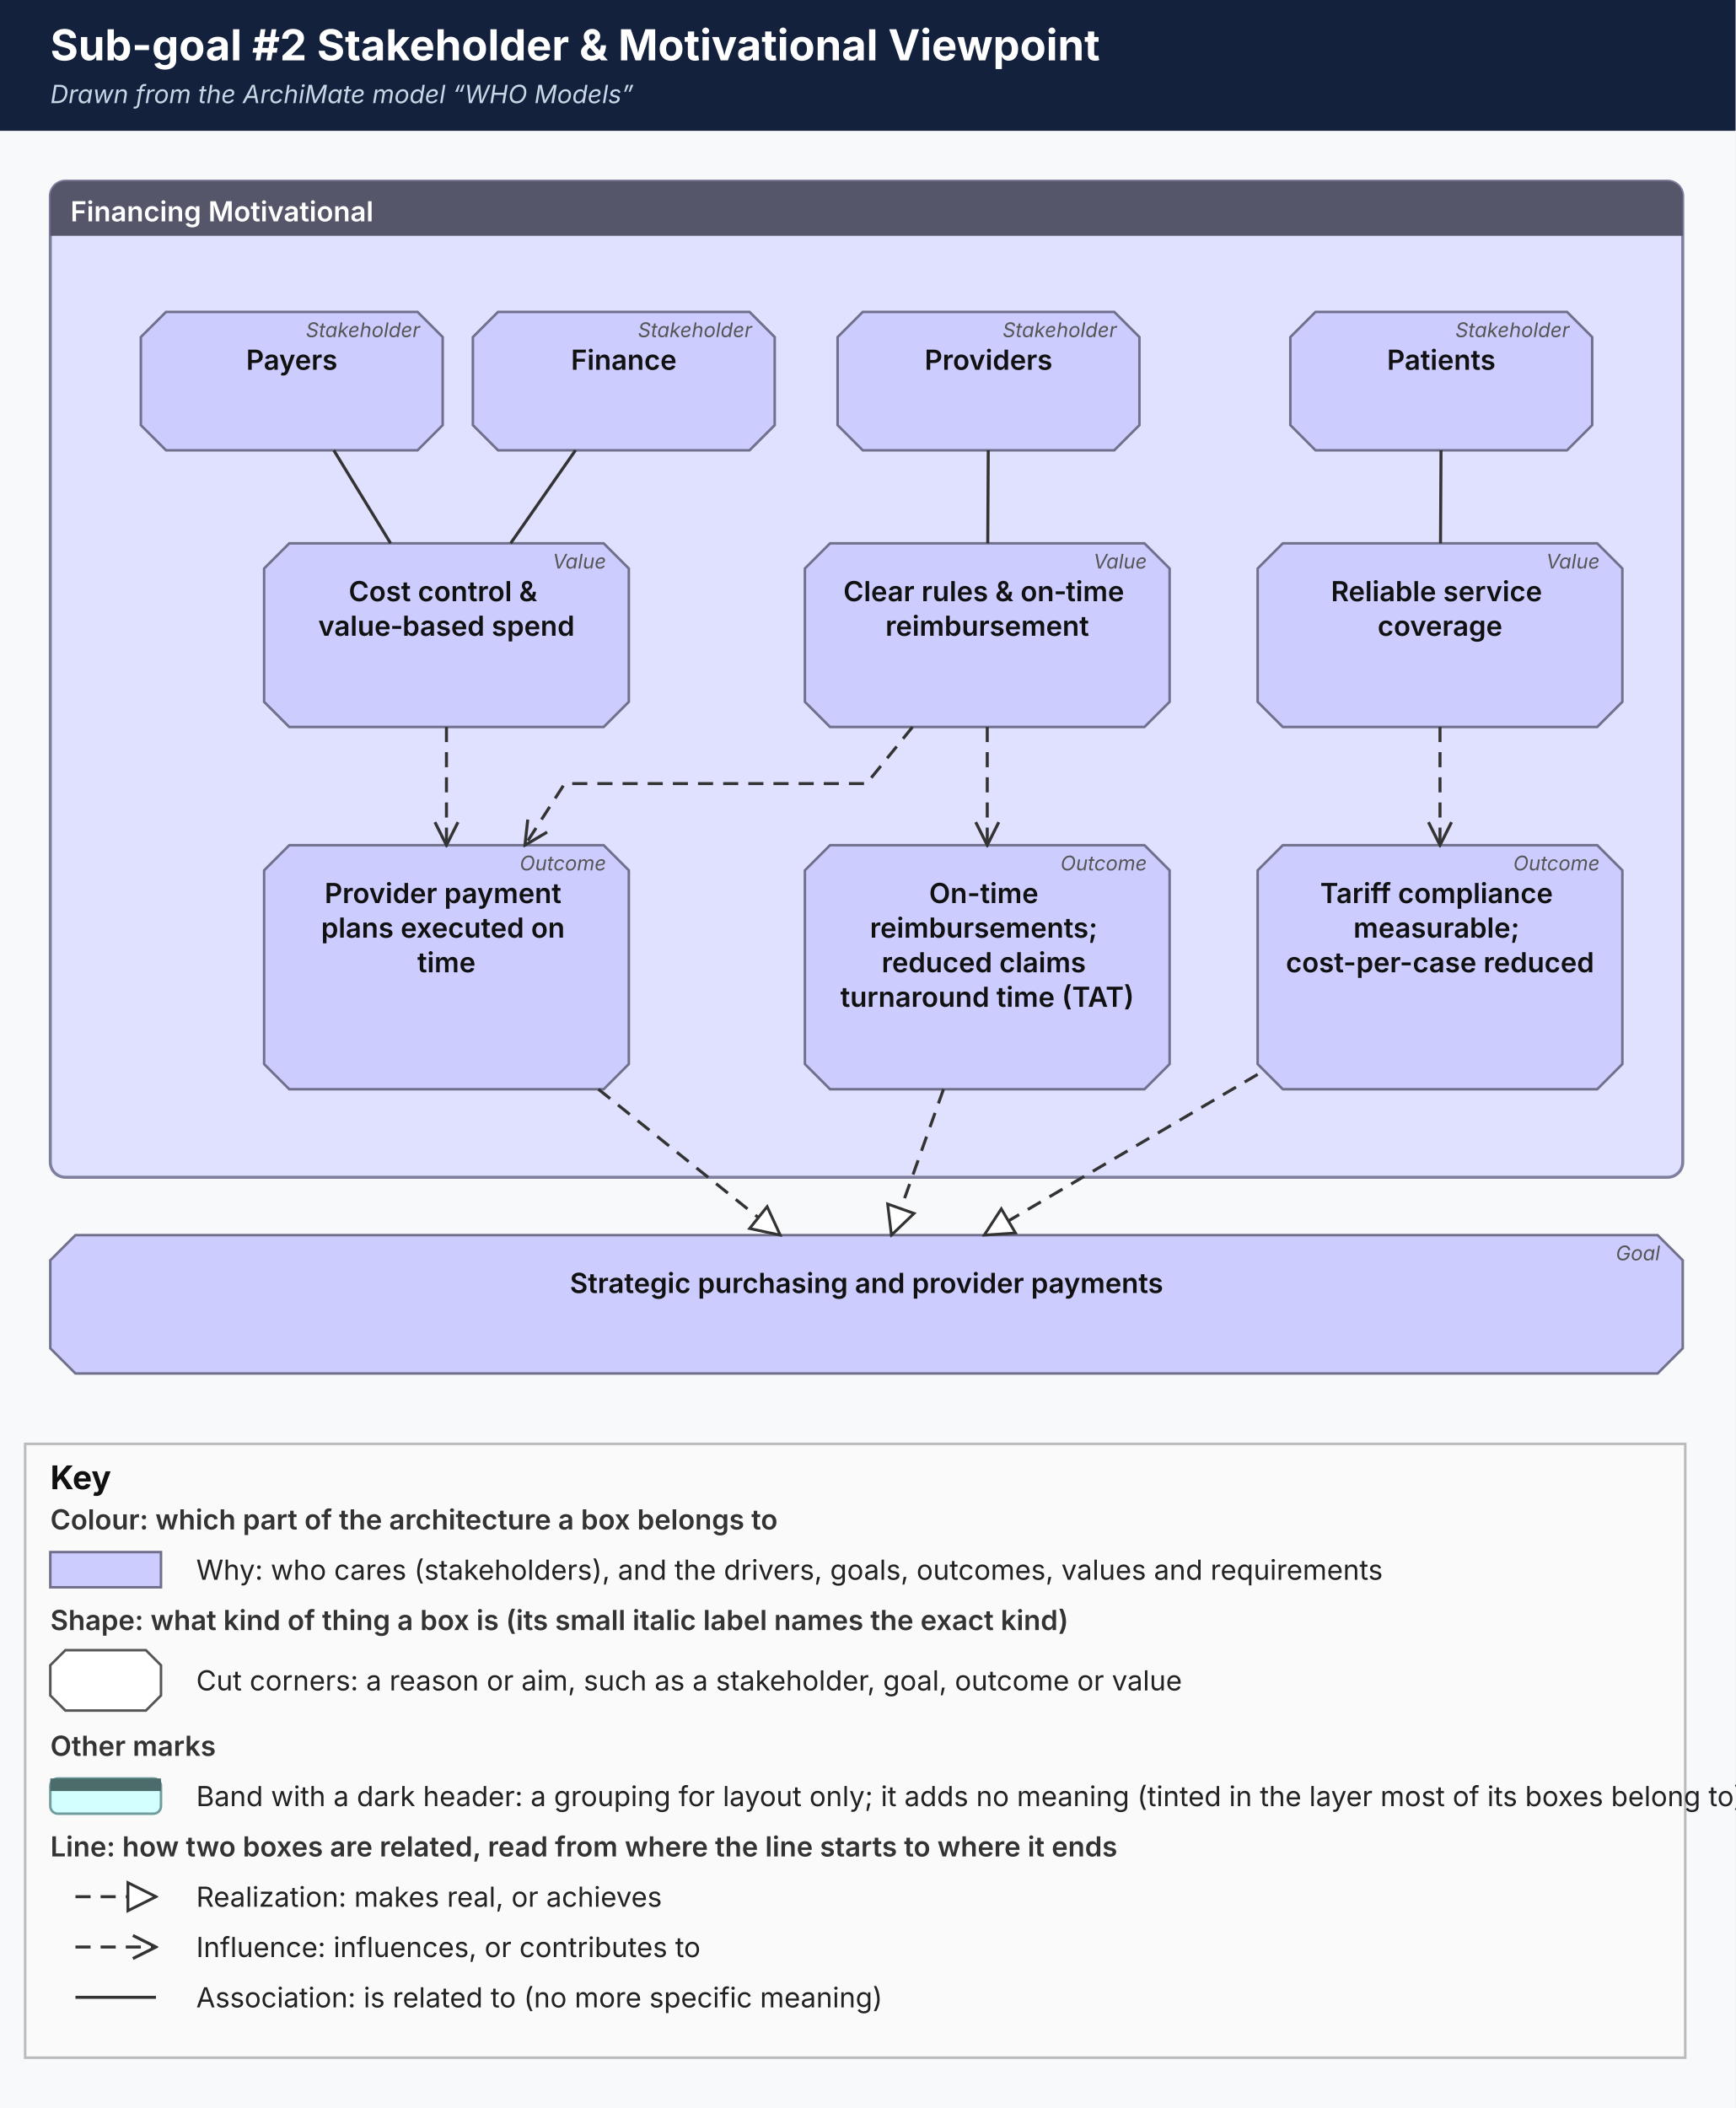
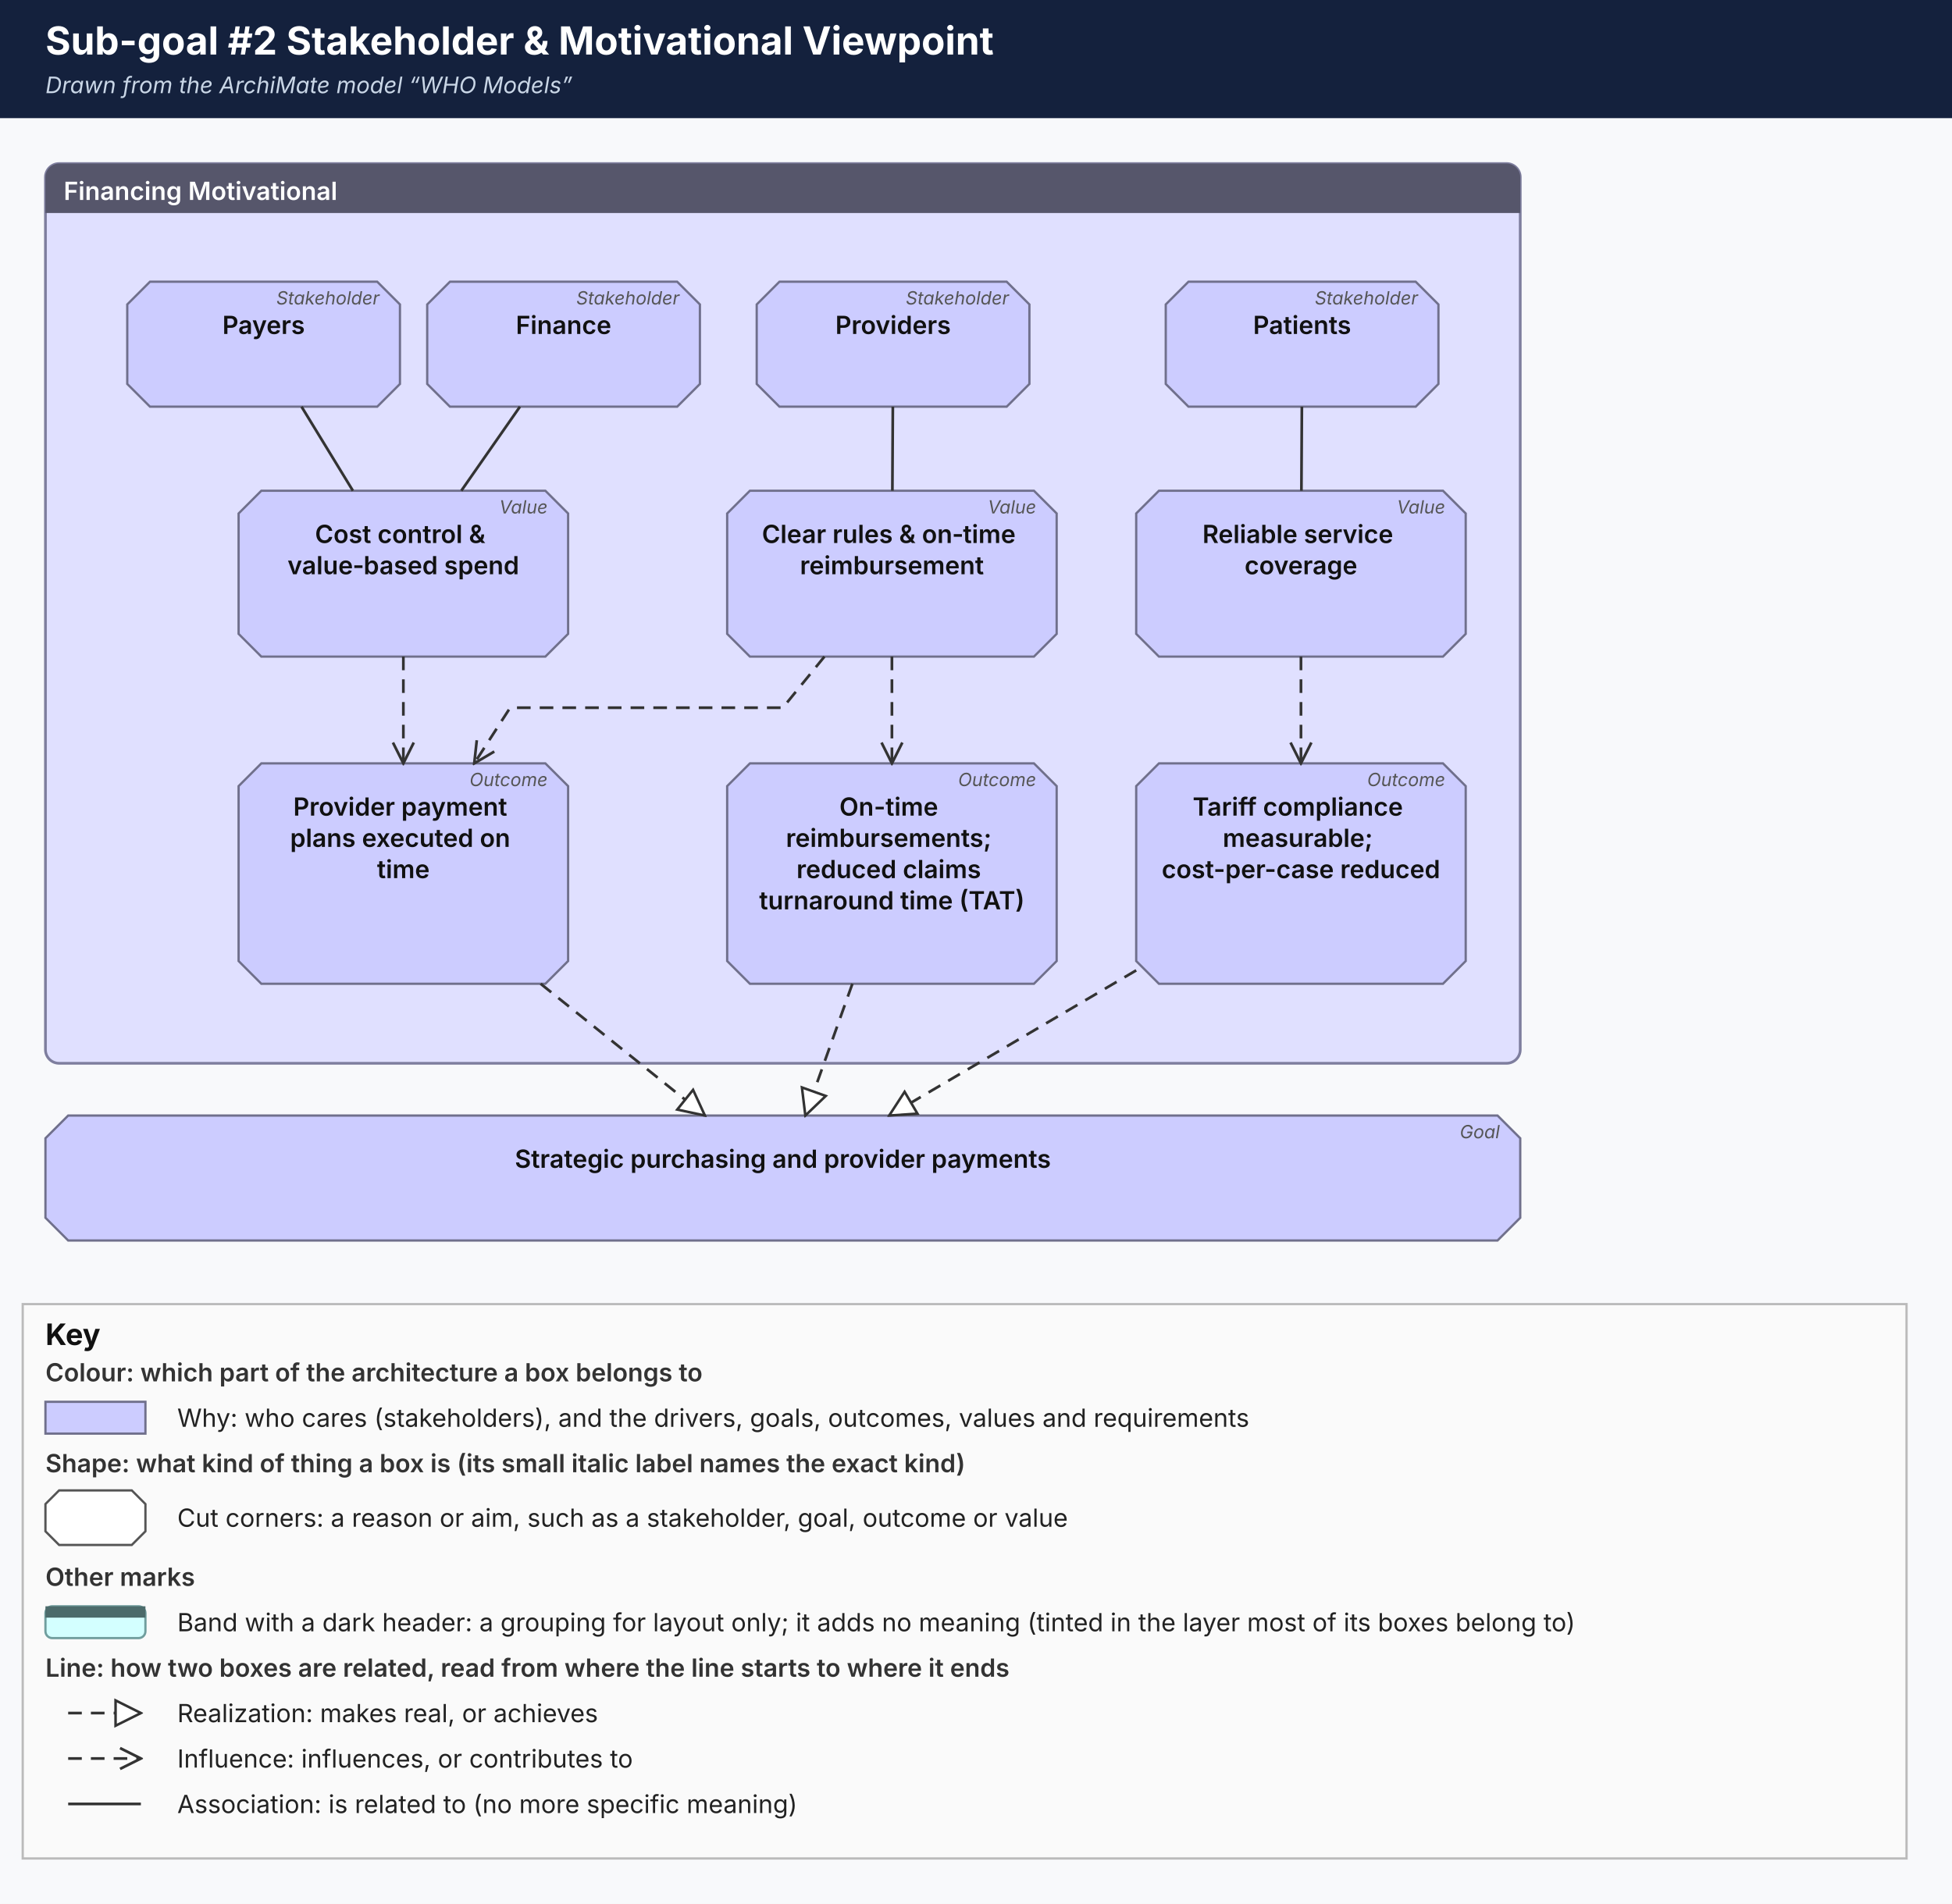
- <svg xmlns="http://www.w3.org/2000/svg" viewBox="172 61 690 838" width="690" height="838" role="img" aria-labelledby="av-title">
+ <svg xmlns="http://www.w3.org/2000/svg" viewBox="172 61 859 838" width="859" height="838" role="img" aria-labelledby="av-title">
  <style>
.av-name{font:600 11px Inter, "Segoe UI", system-ui, -apple-system, Helvetica, Arial, sans-serif;fill:#111}
.av-type{font:italic 8px Inter, "Segoe UI", system-ui, -apple-system, Helvetica, Arial, sans-serif;fill:#555}
.av-group{font:600 11px Inter, "Segoe UI", system-ui, -apple-system, Helvetica, Arial, sans-serif;fill:#333}
.av-note{font:10px Inter, "Segoe UI", system-ui, -apple-system, Helvetica, Arial, sans-serif;fill:#222}
.av-key{font:11px Inter, "Segoe UI", system-ui, -apple-system, Helvetica, Arial, sans-serif;fill:#222}
.av-keyh{font:600 11px Inter, "Segoe UI", system-ui, -apple-system, Helvetica, Arial, sans-serif;fill:#333}
.av-keyt{font:700 13px Inter, "Segoe UI", system-ui, -apple-system, Helvetica, Arial, sans-serif;fill:#111}
.av-rel{font:9px Inter, "Segoe UI", system-ui, -apple-system, Helvetica, Arial, sans-serif;fill:#333;paint-order:stroke;stroke:#fff;stroke-width:3px}
a:hover rect,a:hover polygon,a:focus rect,a:focus polygon{stroke:#06c;stroke-width:2.5}
</style>
  <defs>
    <marker id="arrow-open" viewBox="0 0 12 12" refX="11" refY="6" markerWidth="11" markerHeight="11" orient="auto-start-reverse" markerUnits="userSpaceOnUse">
      <path d="M1 1 L11 6 L1 11" fill="none" stroke="#333" stroke-width="1.3" />
    </marker>
    <marker id="arrow-filled" viewBox="0 0 12 12" refX="11" refY="6" markerWidth="11" markerHeight="11" orient="auto-start-reverse" markerUnits="userSpaceOnUse">
      <path d="M1 1 L11 6 L1 11 Z" fill="#333" />
    </marker>
    <marker id="arrow-small" viewBox="0 0 10 10" refX="9" refY="5" markerWidth="8" markerHeight="8" orient="auto-start-reverse" markerUnits="userSpaceOnUse">
      <path d="M1 1 L9 5 L1 9" fill="none" stroke="#333" stroke-width="1.2" />
    </marker>
    <marker id="triangle-hollow" viewBox="0 0 14 14" refX="13" refY="7" markerWidth="13" markerHeight="13" orient="auto-start-reverse" markerUnits="userSpaceOnUse">
      <path d="M1 1 L13 7 L1 13 Z" fill="#fff" stroke="#333" stroke-width="1.2" />
    </marker>
    <marker id="diamond-filled" viewBox="0 0 16 10" refX="1" refY="5" markerWidth="16" markerHeight="10" orient="auto-start-reverse" markerUnits="userSpaceOnUse">
      <path d="M1 5 L8 1 L15 5 L8 9 Z" fill="#333" />
    </marker>
    <marker id="diamond-hollow" viewBox="0 0 16 10" refX="1" refY="5" markerWidth="16" markerHeight="10" orient="auto-start-reverse" markerUnits="userSpaceOnUse">
      <path d="M1 5 L8 1 L15 5 L8 9 Z" fill="#fff" stroke="#333" stroke-width="1.2" />
    </marker>
    <marker id="dot" viewBox="0 0 8 8" refX="4" refY="4" markerWidth="7" markerHeight="7" orient="auto" markerUnits="userSpaceOnUse">
      <circle cx="4" cy="4" r="3.2" fill="#333" />
    </marker>
    <pattern id="missing" width="8" height="8" patternUnits="userSpaceOnUse" patternTransform="rotate(45)">
      <rect width="8" height="8" fill="#fff" />
      <line x1="0" y1="0" x2="0" y2="8" stroke="#d33" stroke-width="2" />
    </pattern>
  </defs>
-   <rect x="172" y="61" width="690" height="838" fill="#f8f9fb" />
-   <rect x="172" y="61" width="690" height="52" fill="#14213d" />
+   <rect x="172" y="61" width="859" height="838" fill="#f8f9fb" />
+   <rect x="172" y="61" width="859" height="52" fill="#14213d" />
  <text x="192" y="85" style="font:700 17px Inter, &quot;Segoe UI&quot;, system-ui, -apple-system, Helvetica, Arial, sans-serif;fill:#fff">Sub-goal #2 Stakeholder &amp; Motivational Viewpoint</text>
  <text x="192" y="102" style="font:italic 10px Inter, &quot;Segoe UI&quot;, system-ui, -apple-system, Helvetica, Arial, sans-serif;fill:#c9d6e6">Drawn from the ArchiMate model “WHO Models”</text>
  <g class="av-g">
    <rect x="192" y="133" width="649" height="396" rx="6" fill="#e0e0ff" stroke="#7e7e9e" stroke-width="1.2" />
    <path d="M192 139 a6 6 0 0 1 6 -6 h637 a6 6 0 0 1 6 6 v15.75 h-649 z" fill="#56566b" />
    <text class="av-group" x="200" y="149" style="fill:#fff">Financing Motivational</text>
  </g>
  <a href="../../../en/dpi-h-ra/archimate/0.2.0-draft.1/elements/payers/" target="_top">
    <polygon points="238,185 338,185 348,195 348,230 338,240 238,240 228,230 228,195" fill="#ccccff" stroke="#70708c" stroke-width="1" />
    <text class="av-type" x="339" y="195" text-anchor="end">Stakeholder</text>
    <text class="av-name" x="288" y="208" text-anchor="middle">
      <tspan x="288" dy="0">Payers</tspan>
    </text>
  </a>
  <a href="../../../en/dpi-h-ra/archimate/0.2.0-draft.1/elements/finance/" target="_top">
    <polygon points="370,185 470,185 480,195 480,230 470,240 370,240 360,230 360,195" fill="#ccccff" stroke="#70708c" stroke-width="1" />
    <text class="av-type" x="471" y="195" text-anchor="end">Stakeholder</text>
    <text class="av-name" x="420" y="208" text-anchor="middle">
      <tspan x="420" dy="0">Finance</tspan>
    </text>
  </a>
  <a href="../../../en/dpi-h-ra/archimate/0.2.0-draft.1/elements/providers/" target="_top">
    <polygon points="515,185 615,185 625,195 625,230 615,240 515,240 505,230 505,195" fill="#ccccff" stroke="#70708c" stroke-width="1" />
    <text class="av-type" x="616" y="195" text-anchor="end">Stakeholder</text>
    <text class="av-name" x="565" y="208" text-anchor="middle">
      <tspan x="565" dy="0">Providers</tspan>
    </text>
  </a>
  <a href="../../../en/dpi-h-ra/archimate/0.2.0-draft.1/elements/patients-7115/" target="_top">
    <polygon points="695,185 795,185 805,195 805,230 795,240 695,240 685,230 685,195" fill="#ccccff" stroke="#70708c" stroke-width="1" />
    <text class="av-type" x="796" y="195" text-anchor="end">Stakeholder</text>
    <text class="av-name" x="745" y="208" text-anchor="middle">
      <tspan x="745" dy="0">Patients</tspan>
    </text>
  </a>
  <a href="../../../en/dpi-h-ra/archimate/0.2.0-draft.1/elements/cost-control-value-based-spend/" target="_top">
    <polygon points="287,277 412,277 422,287 422,340 412,350 287,350 277,340 277,287" fill="#ccccff" stroke="#70708c" stroke-width="1" />
    <text class="av-type" x="413" y="287" text-anchor="end">Value</text>
    <text class="av-name" x="349.5" y="300" text-anchor="middle">
      <tspan x="349.5" dy="0">Cost control &amp;</tspan>
      <tspan x="349.5" dy="13.75">value‑based spend</tspan>
    </text>
  </a>
  <a href="../../../en/dpi-h-ra/archimate/0.2.0-draft.1/elements/clear-rules-on-time-reimbursement/" target="_top">
    <polygon points="502,277 627,277 637,287 637,340 627,350 502,350 492,340 492,287" fill="#ccccff" stroke="#70708c" stroke-width="1" />
    <text class="av-type" x="628" y="287" text-anchor="end">Value</text>
    <text class="av-name" x="564.5" y="300" text-anchor="middle">
      <tspan x="564.5" dy="0">Clear rules &amp; on‑time</tspan>
      <tspan x="564.5" dy="13.75">reimbursement</tspan>
    </text>
  </a>
  <a href="../../../en/dpi-h-ra/archimate/0.2.0-draft.1/elements/reliable-service-coverage/" target="_top">
    <polygon points="682,277 807,277 817,287 817,340 807,350 682,350 672,340 672,287" fill="#ccccff" stroke="#70708c" stroke-width="1" />
    <text class="av-type" x="808" y="287" text-anchor="end">Value</text>
    <text class="av-name" x="744.5" y="300" text-anchor="middle">
      <tspan x="744.5" dy="0">Reliable service</tspan>
      <tspan x="744.5" dy="13.75">coverage</tspan>
    </text>
  </a>
  <a href="../../../en/dpi-h-ra/archimate/0.2.0-draft.1/elements/provider-payment-plans-executed-on-time/" target="_top">
    <polygon points="287,397 412,397 422,407 422,484 412,494 287,494 277,484 277,407" fill="#ccccff" stroke="#70708c" stroke-width="1" />
    <text class="av-type" x="413" y="407" text-anchor="end">Outcome</text>
    <text class="av-name" x="349.5" y="420" text-anchor="middle">
      <tspan x="349.5" dy="0">Provider payment</tspan>
      <tspan x="349.5" dy="13.75">plans executed on</tspan>
      <tspan x="349.5" dy="13.75">time</tspan>
    </text>
  </a>
  <a href="../../../en/dpi-h-ra/archimate/0.2.0-draft.1/elements/on-time-reimbursements-reduced-claims-turnaround-time-tat/" target="_top">
    <polygon points="502,397 627,397 637,407 637,484 627,494 502,494 492,484 492,407" fill="#ccccff" stroke="#70708c" stroke-width="1" />
    <text class="av-type" x="628" y="407" text-anchor="end">Outcome</text>
    <text class="av-name" x="564.5" y="420" text-anchor="middle">
      <tspan x="564.5" dy="0">On-time</tspan>
      <tspan x="564.5" dy="13.75">reimbursements;</tspan>
      <tspan x="564.5" dy="13.75">reduced claims</tspan>
      <tspan x="564.5" dy="13.75">turnaround time (TAT)</tspan>
    </text>
  </a>
  <a href="../../../en/dpi-h-ra/archimate/0.2.0-draft.1/elements/tariff-compliance-measurable-cost-per-case-reduced/" target="_top">
    <polygon points="682,397 807,397 817,407 817,484 807,494 682,494 672,484 672,407" fill="#ccccff" stroke="#70708c" stroke-width="1" />
    <text class="av-type" x="808" y="407" text-anchor="end">Outcome</text>
    <text class="av-name" x="744.5" y="420" text-anchor="middle">
      <tspan x="744.5" dy="0">Tariff compliance</tspan>
      <tspan x="744.5" dy="13.75">measurable;</tspan>
      <tspan x="744.5" dy="13.75">cost-per-case reduced</tspan>
    </text>
  </a>
  <a href="../../../en/dpi-h-ra/archimate/0.2.0-draft.1/elements/strategic-purchasing-and-provider-payments-e15f/" target="_top">
    <polygon points="202,552 831,552 841,562 841,597 831,607 202,607 192,597 192,562" fill="#ccccff" stroke="#70708c" stroke-width="1" />
    <text class="av-type" x="832" y="562" text-anchor="end">Goal</text>
    <text class="av-name" x="516.5" y="575" text-anchor="middle">
      <tspan x="516.5" dy="0">Strategic purchasing and provider payments</tspan>
    </text>
  </a>
  <a href="../../../en/dpi-h-ra/archimate/0.2.0-draft.1/relationships/id-a1c10c1bbdea48169f4ab5ad9c069672/" target="_top">
    <path d="M304.7 240 L327.3 277" fill="none" stroke="#333" stroke-width="1.2" />
    <path d="M304.7 240 L327.3 277" fill="none" stroke="transparent" stroke-width="8" />
  </a>
  <a href="../../../en/dpi-h-ra/archimate/0.2.0-draft.1/relationships/id-c14d5780e13a4e58bf80ef0d73b8e647/" target="_top">
    <path d="M400.8 240 L375 277" fill="none" stroke="#333" stroke-width="1.2" />
    <path d="M400.8 240 L375 277" fill="none" stroke="transparent" stroke-width="8" />
  </a>
  <a href="../../../en/dpi-h-ra/archimate/0.2.0-draft.1/relationships/id-02c926ae400446958d9ca212232cd9d3/" target="_top">
    <path d="M564.9 240 L564.7 277" fill="none" stroke="#333" stroke-width="1.2" />
    <path d="M564.9 240 L564.7 277" fill="none" stroke="transparent" stroke-width="8" />
  </a>
  <a href="../../../en/dpi-h-ra/archimate/0.2.0-draft.1/relationships/id-2c4244f6271243aea7deccb9f9e223e1/" target="_top">
    <path d="M744.9 240 L744.7 277" fill="none" stroke="#333" stroke-width="1.2" />
    <path d="M744.9 240 L744.7 277" fill="none" stroke="transparent" stroke-width="8" />
  </a>
  <a href="../../../en/dpi-h-ra/archimate/0.2.0-draft.1/relationships/id-939a7281354c4d9e9743a630a178b947/" target="_top">
    <path d="M349.5 350 L349.5 397" fill="none" stroke="#333" stroke-width="1.2" stroke-dasharray="6 4" marker-end="url(#arrow-open)" />
    <path d="M349.5 350 L349.5 397" fill="none" stroke="transparent" stroke-width="8" />
  </a>
  <a href="../../../en/dpi-h-ra/archimate/0.2.0-draft.1/relationships/id-d147742fc1aa4cf78a08e281631fbd1d/" target="_top">
    <path d="M564.5 350 L564.5 397" fill="none" stroke="#333" stroke-width="1.2" stroke-dasharray="6 4" marker-end="url(#arrow-open)" />
    <path d="M564.5 350 L564.5 397" fill="none" stroke="transparent" stroke-width="8" />
  </a>
  <a href="../../../en/dpi-h-ra/archimate/0.2.0-draft.1/relationships/id-b4a99414a0ec40d5b53e976ab3d60e19/" target="_top">
    <path d="M534.8 350 L516.5 372.5 L396.5 372.5 L380.7 397" fill="none" stroke="#333" stroke-width="1.2" stroke-dasharray="6 4" marker-end="url(#arrow-open)" />
    <path d="M534.8 350 L516.5 372.5 L396.5 372.5 L380.7 397" fill="none" stroke="transparent" stroke-width="8" />
  </a>
  <a href="../../../en/dpi-h-ra/archimate/0.2.0-draft.1/relationships/id-ec2fc1faac254c65905452fa9259f83a/" target="_top">
    <path d="M744.5 350 L744.5 397" fill="none" stroke="#333" stroke-width="1.2" stroke-dasharray="6 4" marker-end="url(#arrow-open)" />
    <path d="M744.5 350 L744.5 397" fill="none" stroke="transparent" stroke-width="8" />
  </a>
  <a href="../../../en/dpi-h-ra/archimate/0.2.0-draft.1/relationships/id-59a561958cb940cab9c912bfdb9cac25/" target="_top">
    <path d="M409.9 494 L482.2 552" fill="none" stroke="#333" stroke-width="1.2" stroke-dasharray="6 4" marker-end="url(#triangle-hollow)" />
    <path d="M409.9 494 L482.2 552" fill="none" stroke="transparent" stroke-width="8" />
  </a>
  <a href="../../../en/dpi-h-ra/archimate/0.2.0-draft.1/relationships/id-bca2023fabdc4101ba7015c9301f473d/" target="_top">
    <path d="M547.1 494 L526.4 552" fill="none" stroke="#333" stroke-width="1.2" stroke-dasharray="6 4" marker-end="url(#triangle-hollow)" />
    <path d="M547.1 494 L526.4 552" fill="none" stroke="transparent" stroke-width="8" />
  </a>
  <a href="../../../en/dpi-h-ra/archimate/0.2.0-draft.1/relationships/id-a1f70caf44634abfa7a41cf85ad716f2/" target="_top">
    <path d="M672 488.1 L563.3 552" fill="none" stroke="#333" stroke-width="1.2" stroke-dasharray="6 4" marker-end="url(#triangle-hollow)" />
    <path d="M672 488.1 L563.3 552" fill="none" stroke="transparent" stroke-width="8" />
  </a>
  <g class="av-legend">
-     <rect x="182" y="635" width="660" height="244" fill="#fafafa" stroke="#bbb" />
+     <rect x="182" y="635" width="829" height="244" fill="#fafafa" stroke="#bbb" />
    <text class="av-keyt" x="192" y="653">Key</text>
    <text class="av-keyh" x="192" y="669">Colour: which part of the architecture a box belongs to</text>
    <rect x="192" y="678" width="44" height="14" fill="#ccccff" stroke="#70708c" />
    <text class="av-key" x="250" y="689">Why: who cares (stakeholders), and the drivers, goals, outcomes, values and requirements</text>
    <text class="av-keyh" x="192" y="709">Shape: what kind of thing a box is (its small italic label names the exact kind)</text>
    <polygon points="198,717 230,717 236,723 236,735 230,741 198,741 192,735 192,723" fill="#fff" stroke="#555" />
    <text class="av-key" x="250" y="733">Cut corners: a reason or aim, such as a stakeholder, goal, outcome or value</text>
    <text class="av-keyh" x="192" y="759">Other marks</text>
    <rect x="192" y="768" width="44" height="14" rx="3" fill="#d3ffff" stroke="#709e9e" />
    <rect x="192" y="768" width="44" height="5" fill="#4c6b6b" />
    <text class="av-key" x="250" y="779">Band with a dark header: a grouping for layout only; it adds no meaning (tinted in the layer most of its boxes belong to)</text>
    <text class="av-keyh" x="192" y="799">Line: how two boxes are related, read from where the line starts to where it ends</text>
    <path d="M202 815 L234 815" fill="none" stroke="#333" stroke-width="1.2" stroke-dasharray="6 4" marker-end="url(#triangle-hollow)" />
    <text class="av-key" x="250" y="819">Realization: makes real, or achieves</text>
    <path d="M202 835 L234 835" fill="none" stroke="#333" stroke-width="1.2" stroke-dasharray="6 4" marker-end="url(#arrow-open)" />
    <text class="av-key" x="250" y="839">Influence: influences, or contributes to</text>
    <path d="M202 855 L234 855" fill="none" stroke="#333" stroke-width="1.2" />
    <text class="av-key" x="250" y="859">Association: is related to (no more specific meaning)</text>
  </g>
</svg>
